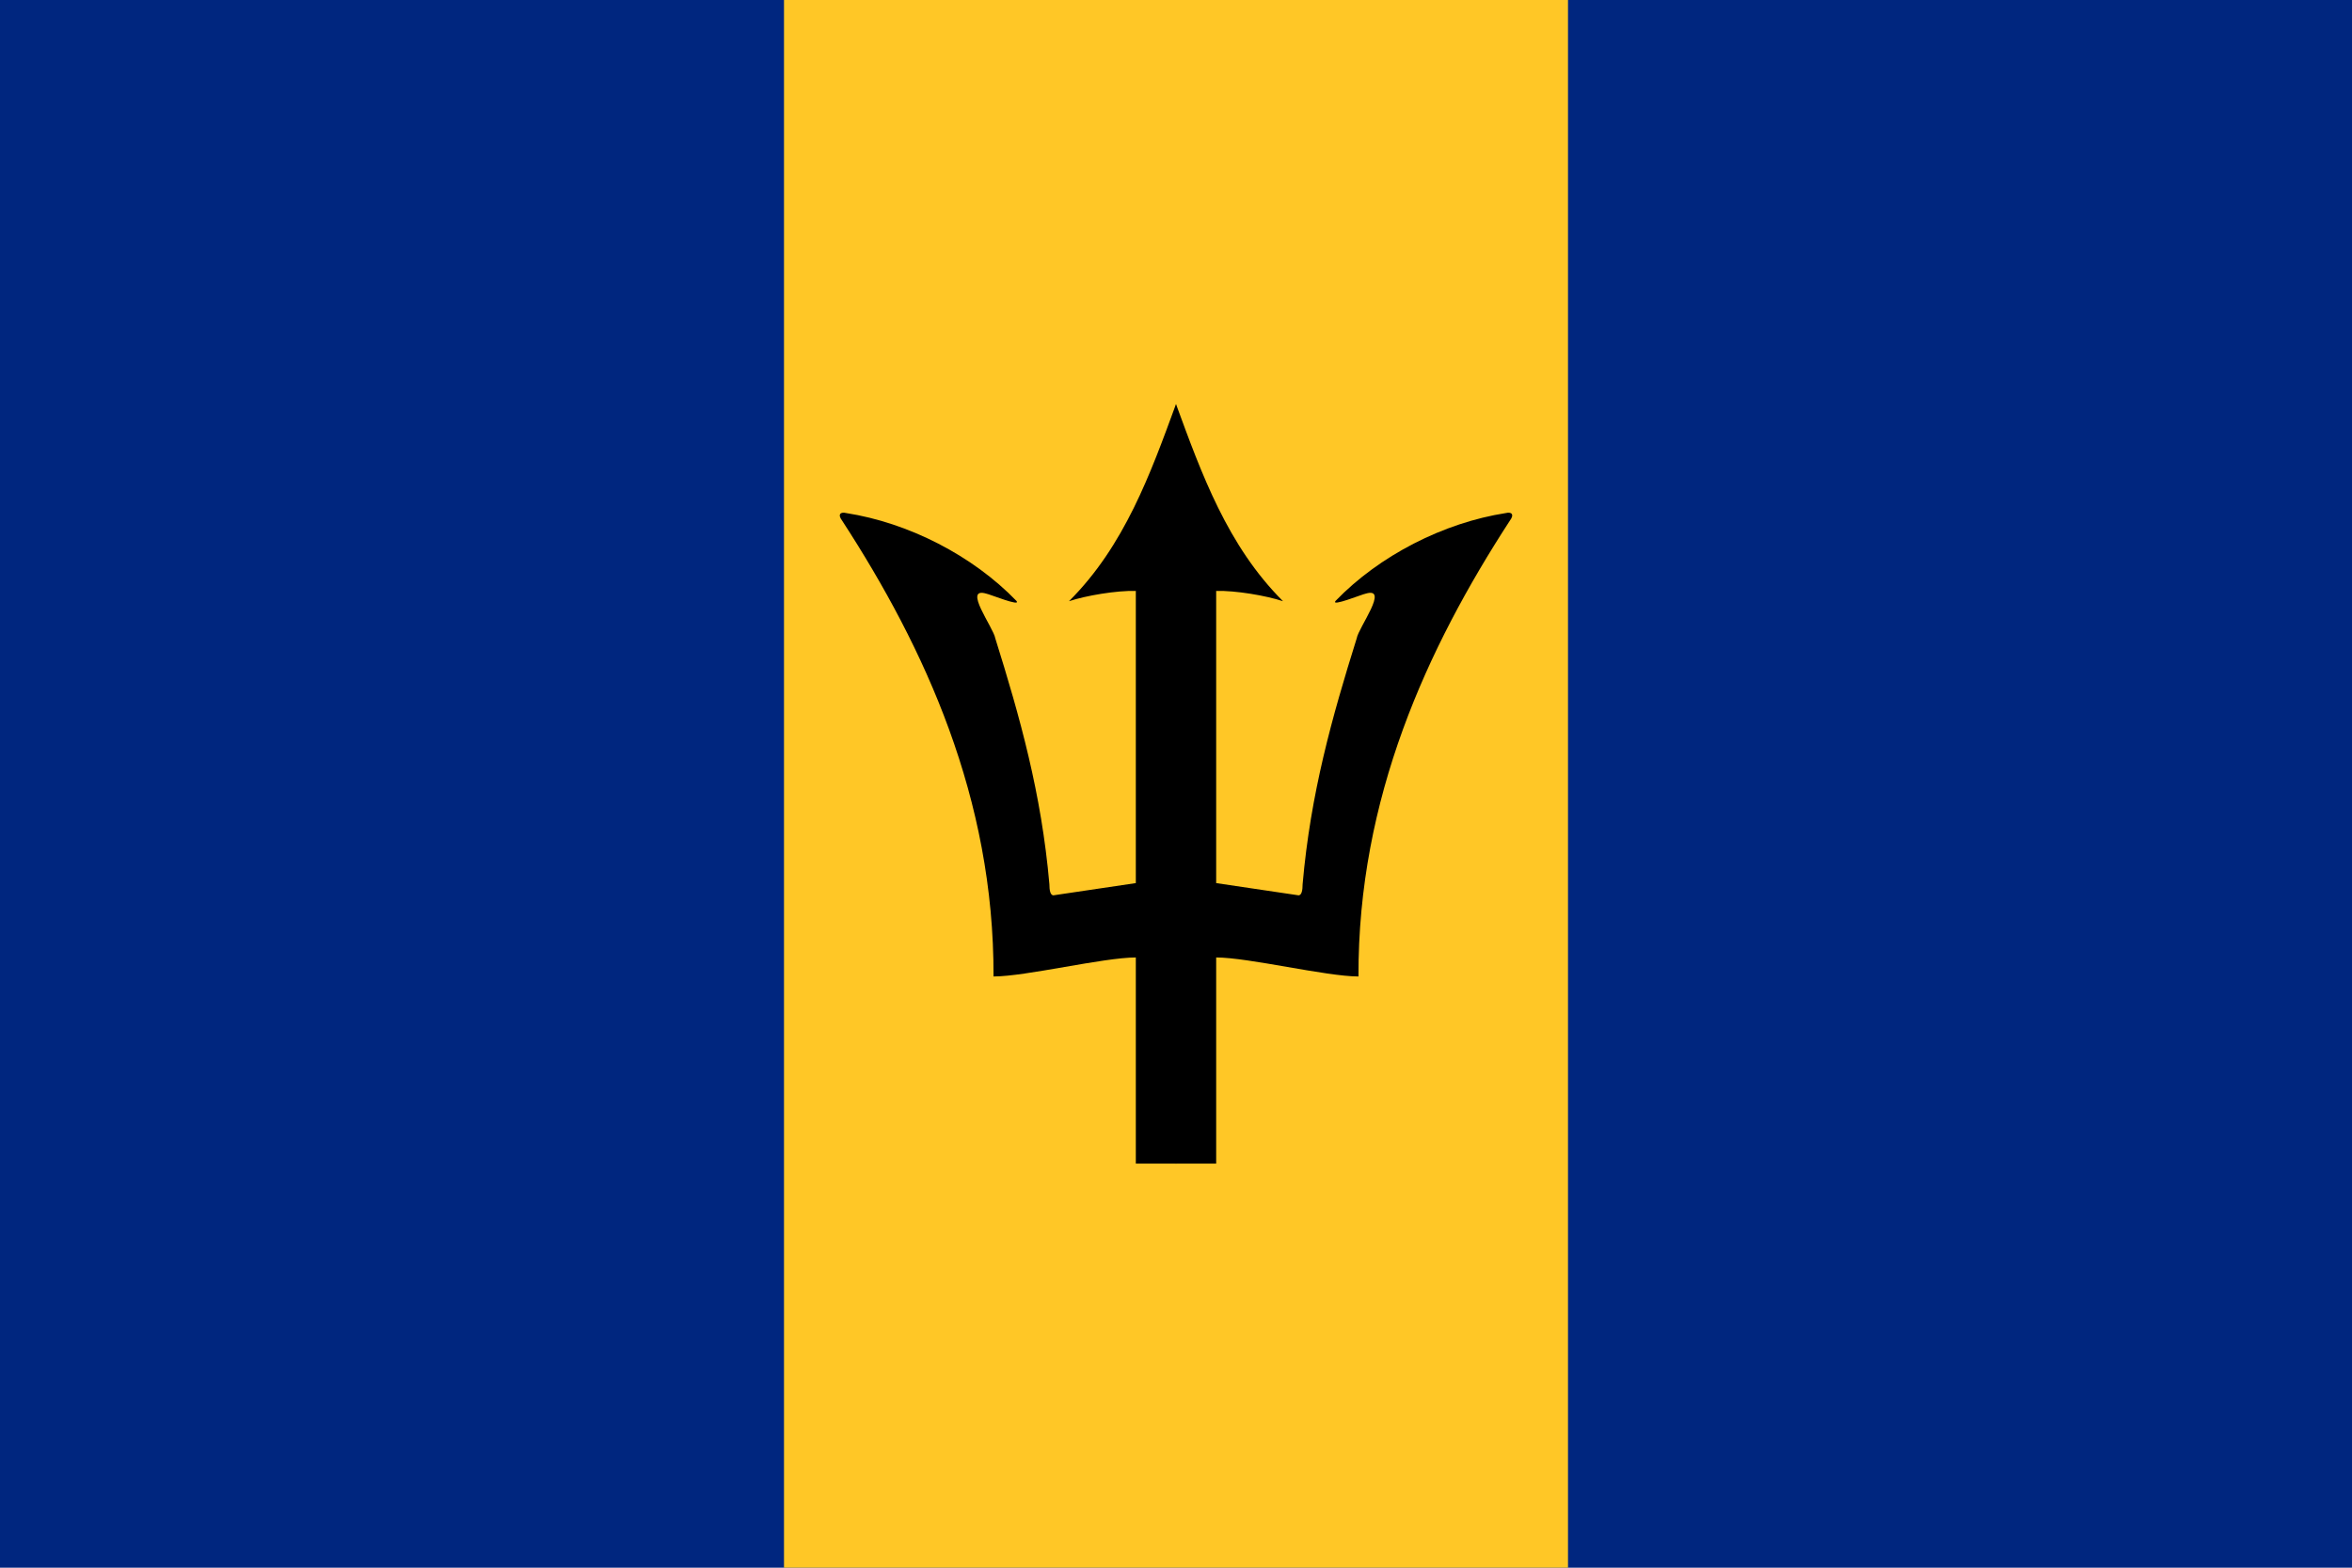
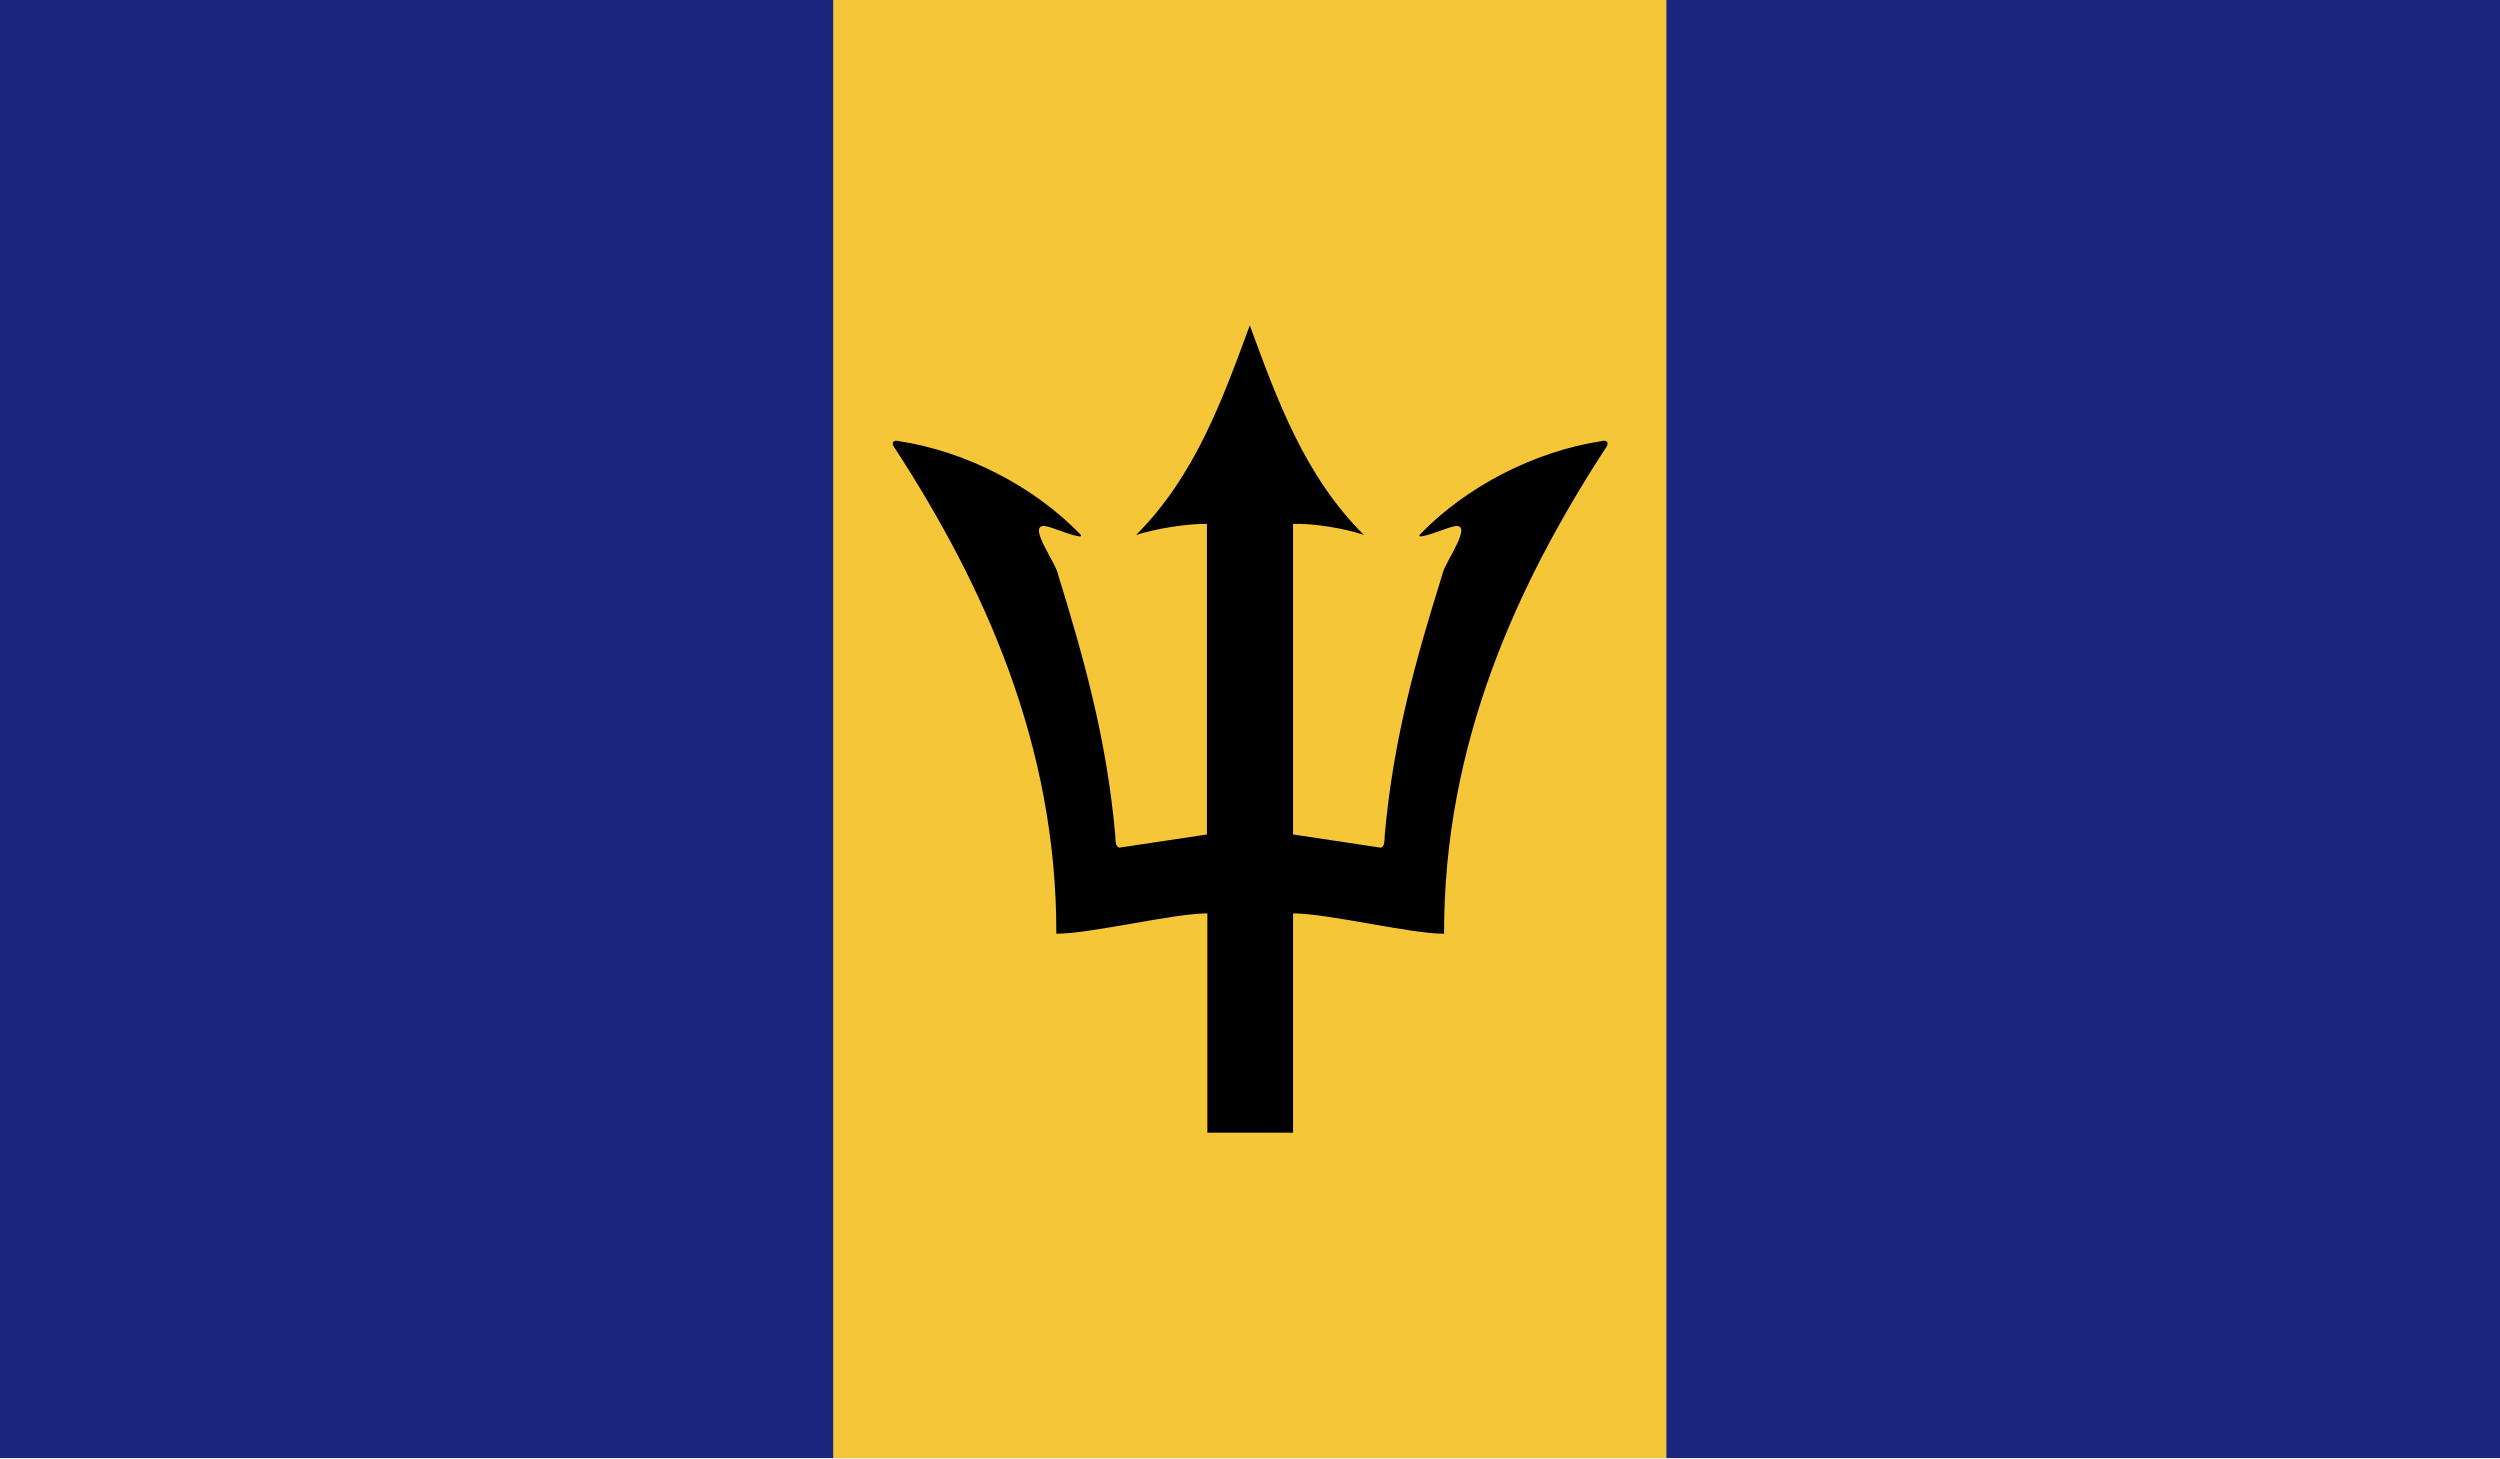
- <svg xmlns="http://www.w3.org/2000/svg" xmlns:xlink="http://www.w3.org/1999/xlink" viewBox="0 0 24000 16000">
-   <rect width="24000" height="16000" fill="#00267f" />
-   <rect width="8000" height="16000" fill="#ffc726" x="8000" />
-   <path id="h" fill="#000" d="M 12000,4124 C 11740,4833 11475,5571 10908,6136 C 11084,6078 11392,6026 11590,6031 L 11590,9013 L 10748,9138 C 10718,9135 10708,9088 10708,9024 C 10627,8098 10408,7320 10156,6515 C 10138,6405 9819,5985 10065,6059 C 10095,6063 10424,6197 10372,6133 C 9924,5669 9269,5335 8633,5236 C 8577,5222 8544,5250 8594,5315 C 9438,6614 10144,8147 10138,9966 C 10466,9966 11261,9772 11590,9772 C 11590,9772 11590,11876 11590,11876 L 12005,11876 12100, 6000 z" />
-   <use xlink:href="#h" transform="translate(24000,0) scale(-1,1)" />
+ <svg xmlns="http://www.w3.org/2000/svg" viewBox="0 0 58.93 34.37">
+   <path fill="#1b257d" d="M0 0h58.93v34.37H0z" />
+   <path fill="#f4c638" d="M19.64 0h19.64v34.37H19.64z" />
+   <path d="M29.46 7.67c-.64 1.74-1.29 3.55-2.68 4.94.43-.14 1.19-.27 1.67-.26v7.32l-2.06.31c-.08-.01-.1-.12-.1-.28-.2-2.27-.74-4.18-1.35-6.16-.04-.27-.83-1.3-.22-1.12.07.01.88.34.75.18-1.1-1.14-2.71-1.96-4.27-2.2-.14-.04-.22.03-.09.19 2.07 3.19 3.8 6.95 3.79 11.42.81 0 2.76-.48 3.56-.48v5.17h2.02v-5.17c.81 0 2.76.48 3.56.48-.01-4.47 1.72-8.23 3.79-11.42.13-.16.04-.23-.09-.19-1.56.24-3.17 1.06-4.27 2.2-.13.16.68-.17.75-.18.6-.18-.18.85-.22 1.12-.62 1.98-1.16 3.89-1.36 6.16 0 .16-.02.28-.1.28l-2.06-.31v-7.32c.48-.02 1.24.11 1.67.26-1.4-1.39-2.05-3.2-2.69-4.94" />
</svg>
